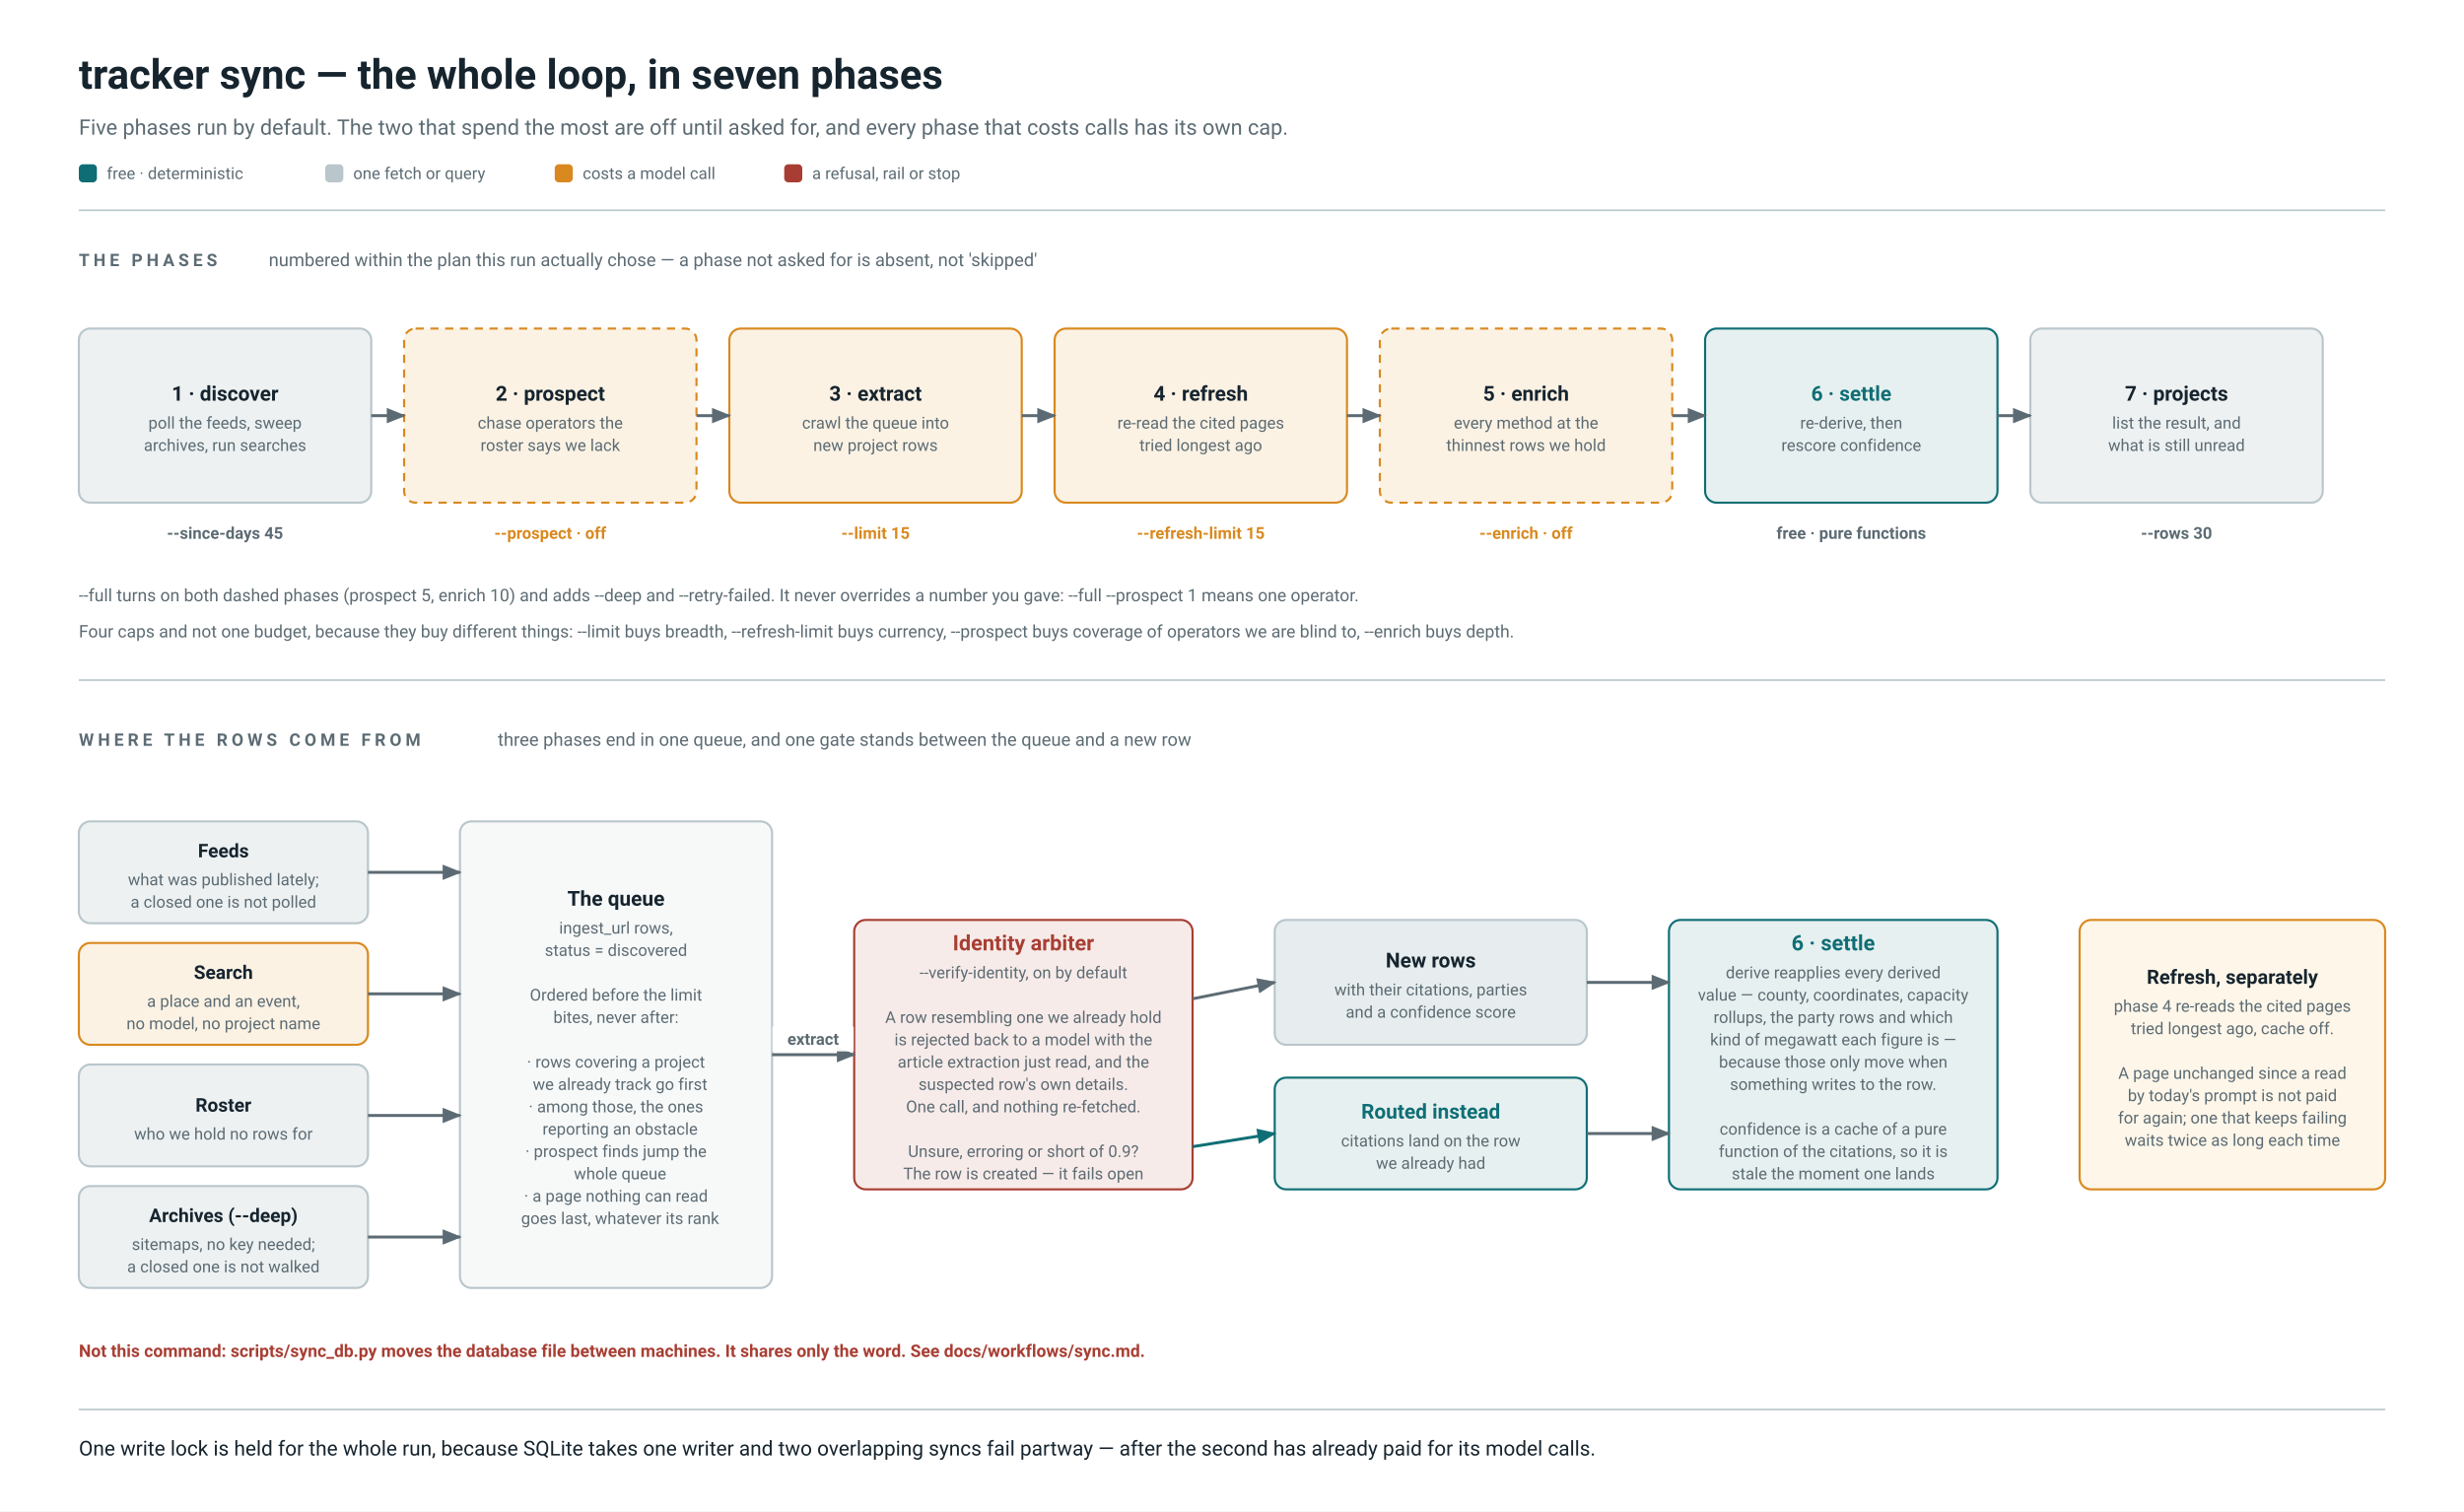
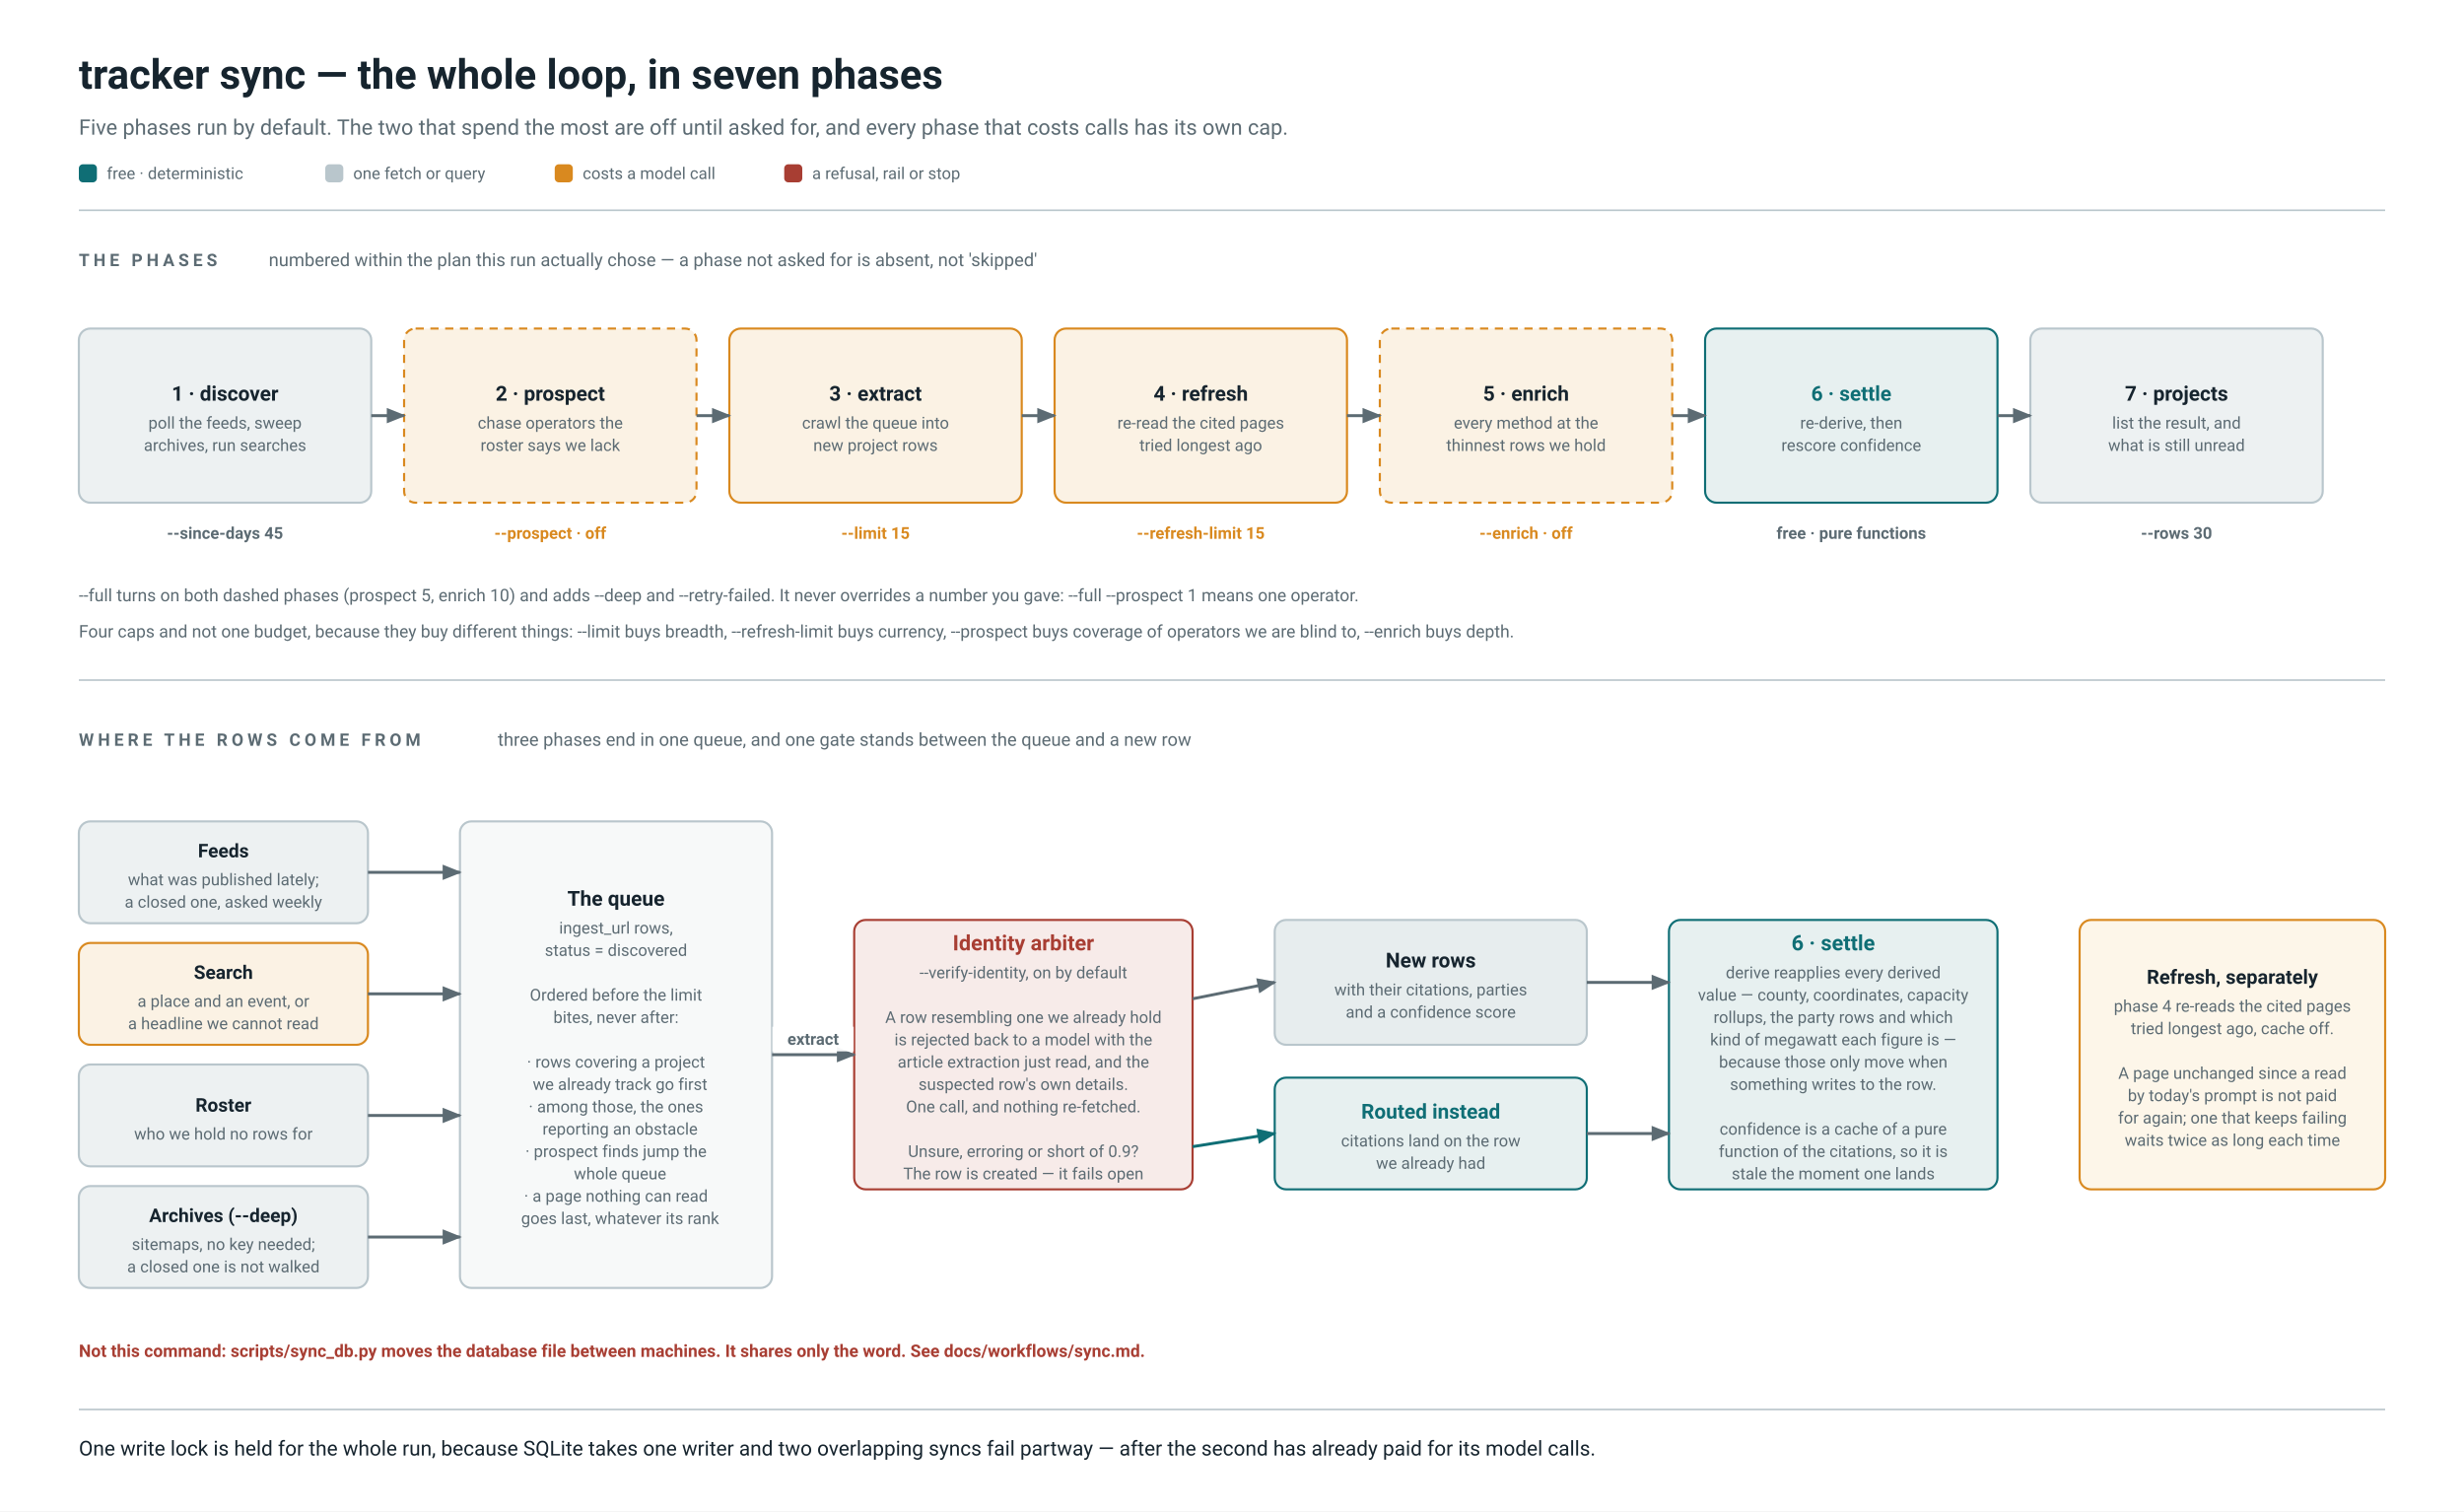
<svg xmlns="http://www.w3.org/2000/svg" width="1500" height="920" viewBox="0 0 1500 920" font-family="system-ui,-apple-system,'Segoe UI',Roboto,'Helvetica Neue','DejaVu Sans',Arial,sans-serif">
  <defs>
    <marker id="a0F6E75" viewBox="0 0 10 10" refX="9" refY="5" markerWidth="6.5" markerHeight="6.5" orient="auto-start-reverse">
      <path d="M 0 1 L 10 5 L 0 9 z" fill="#0F6E75" />
    </marker>
    <marker id="a5C6B73" viewBox="0 0 10 10" refX="9" refY="5" markerWidth="6.5" markerHeight="6.5" orient="auto-start-reverse">
      <path d="M 0 1 L 10 5 L 0 9 z" fill="#5C6B73" />
    </marker>
  </defs>
  <rect width="1500" height="920" fill="#FFFFFF" />
  <g font-family="system-ui,-apple-system,'Segoe UI',Roboto,'Helvetica Neue','DejaVu Sans',Arial,sans-serif" xml:space="preserve">
    <text x="48.0" y="54.0" font-size="25" fill="#16242E" text-anchor="start" font-weight="700">tracker sync — the whole loop, in seven phases</text>
    <text x="48.0" y="82.0" font-size="13" fill="#5C6B73" text-anchor="start">Five phases run by default. The two that spend the most are off until asked for, and every phase that costs calls has its own cap.</text>
    <rect x="48.0" y="100.0" width="11" height="11" rx="2.5" fill="#0F6E75" />
    <text x="65.0" y="109.0" font-size="10" fill="#5C6B73" text-anchor="start">free · deterministic</text>
    <rect x="198.0" y="100.0" width="11" height="11" rx="2.5" fill="#B9C6CC" />
    <text x="215.0" y="109.0" font-size="10" fill="#5C6B73" text-anchor="start">one fetch or query</text>
    <rect x="337.7" y="100.0" width="11" height="11" rx="2.5" fill="#D9891F" />
    <text x="354.7" y="109.0" font-size="10" fill="#5C6B73" text-anchor="start">costs a model call</text>
    <rect x="477.4" y="100.0" width="11" height="11" rx="2.5" fill="#A83E33" />
    <text x="494.4" y="109.0" font-size="10" fill="#5C6B73" text-anchor="start">a refusal, rail or stop</text>
    <line x1="48" y1="128" x2="1452" y2="128" stroke="#B9C6CC" stroke-width="1" />
    <text x="48.0" y="162.0" font-size="10.5" fill="#5C6B73" text-anchor="start" font-weight="700" letter-spacing="2.4">THE PHASES</text>
    <text x="163.6" y="162.0" font-size="11" fill="#5C6B73" text-anchor="start">numbered within the plan this run actually chose — a phase not asked for is absent, not 'skipped'</text>
    <rect x="48.0" y="200.0" width="178.0" height="106.0" rx="7" fill="#EDF1F2" stroke="#B9C6CC" stroke-width="1.3" />
    <text x="137.0" y="243.9" font-size="12.5" fill="#16242E" text-anchor="middle" font-weight="700">1 · discover</text>
    <text x="137.0" y="260.9" font-size="10" fill="#5C6B73" text-anchor="middle">poll the feeds, sweep</text>
    <text x="137.0" y="274.5" font-size="10" fill="#5C6B73" text-anchor="middle">archives, run searches</text>
    <text x="137.0" y="328.0" font-size="10" fill="#5C6B73" text-anchor="middle" font-weight="700">--since-days 45</text>
    <rect x="246.0" y="200.0" width="178.0" height="106.0" rx="7" fill="#FBF2E4" stroke="#D9891F" stroke-width="1.3" stroke-dasharray="5 4" />
    <text x="335.0" y="243.9" font-size="12.5" fill="#16242E" text-anchor="middle" font-weight="700">2 · prospect</text>
    <text x="335.0" y="260.9" font-size="10" fill="#5C6B73" text-anchor="middle">chase operators the</text>
    <text x="335.0" y="274.5" font-size="10" fill="#5C6B73" text-anchor="middle">roster says we lack</text>
    <text x="335.0" y="328.0" font-size="10" fill="#D9891F" text-anchor="middle" font-weight="700">--prospect · off</text>
    <rect x="444.0" y="200.0" width="178.0" height="106.0" rx="7" fill="#FBF2E4" stroke="#D9891F" stroke-width="1.3" />
    <text x="533.0" y="243.9" font-size="12.5" fill="#16242E" text-anchor="middle" font-weight="700">3 · extract</text>
    <text x="533.0" y="260.9" font-size="10" fill="#5C6B73" text-anchor="middle">crawl the queue into</text>
    <text x="533.0" y="274.5" font-size="10" fill="#5C6B73" text-anchor="middle">new project rows</text>
    <text x="533.0" y="328.0" font-size="10" fill="#D9891F" text-anchor="middle" font-weight="700">--limit 15</text>
    <rect x="642.0" y="200.0" width="178.0" height="106.0" rx="7" fill="#FBF2E4" stroke="#D9891F" stroke-width="1.3" />
    <text x="731.0" y="243.9" font-size="12.5" fill="#16242E" text-anchor="middle" font-weight="700">4 · refresh</text>
    <text x="731.0" y="260.9" font-size="10" fill="#5C6B73" text-anchor="middle">re-read the cited pages</text>
    <text x="731.0" y="274.5" font-size="10" fill="#5C6B73" text-anchor="middle">tried longest ago</text>
    <text x="731.0" y="328.0" font-size="10" fill="#D9891F" text-anchor="middle" font-weight="700">--refresh-limit 15</text>
    <rect x="840.0" y="200.0" width="178.0" height="106.0" rx="7" fill="#FBF2E4" stroke="#D9891F" stroke-width="1.3" stroke-dasharray="5 4" />
    <text x="929.0" y="243.9" font-size="12.5" fill="#16242E" text-anchor="middle" font-weight="700">5 · enrich</text>
    <text x="929.0" y="260.9" font-size="10" fill="#5C6B73" text-anchor="middle">every method at the</text>
    <text x="929.0" y="274.5" font-size="10" fill="#5C6B73" text-anchor="middle">thinnest rows we hold</text>
    <text x="929.0" y="328.0" font-size="10" fill="#D9891F" text-anchor="middle" font-weight="700">--enrich · off</text>
    <rect x="1038.0" y="200.0" width="178.0" height="106.0" rx="7" fill="#E7F0F0" stroke="#0F6E75" stroke-width="1.3" />
    <text x="1127.0" y="243.9" font-size="12.5" fill="#0F6E75" text-anchor="middle" font-weight="700">6 · settle</text>
    <text x="1127.0" y="260.9" font-size="10" fill="#5C6B73" text-anchor="middle">re-derive, then</text>
    <text x="1127.0" y="274.5" font-size="10" fill="#5C6B73" text-anchor="middle">rescore confidence</text>
    <text x="1127.0" y="328.0" font-size="10" fill="#5C6B73" text-anchor="middle" font-weight="700">free · pure functions</text>
    <rect x="1236.0" y="200.0" width="178.0" height="106.0" rx="7" fill="#EDF1F2" stroke="#B9C6CC" stroke-width="1.3" />
    <text x="1325.0" y="243.9" font-size="12.5" fill="#16242E" text-anchor="middle" font-weight="700">7 · projects</text>
    <text x="1325.0" y="260.9" font-size="10" fill="#5C6B73" text-anchor="middle">list the result, and</text>
    <text x="1325.0" y="274.5" font-size="10" fill="#5C6B73" text-anchor="middle">what is still unread</text>
    <text x="1325.0" y="328.0" font-size="10" fill="#5C6B73" text-anchor="middle" font-weight="700">--rows 30</text>
    <polyline points="226.0,253.0 246.0,253.0" fill="none" stroke="#5C6B73" stroke-width="1.8" stroke-linejoin="round" marker-end="url(#a5C6B73)" />
    <polyline points="424.0,253.0 444.0,253.0" fill="none" stroke="#5C6B73" stroke-width="1.8" stroke-linejoin="round" marker-end="url(#a5C6B73)" />
    <polyline points="622.0,253.0 642.0,253.0" fill="none" stroke="#5C6B73" stroke-width="1.8" stroke-linejoin="round" marker-end="url(#a5C6B73)" />
    <polyline points="820.0,253.0 840.0,253.0" fill="none" stroke="#5C6B73" stroke-width="1.8" stroke-linejoin="round" marker-end="url(#a5C6B73)" />
    <polyline points="1018.0,253.0 1038.0,253.0" fill="none" stroke="#5C6B73" stroke-width="1.8" stroke-linejoin="round" marker-end="url(#a5C6B73)" />
    <polyline points="1216.0,253.0 1236.0,253.0" fill="none" stroke="#5C6B73" stroke-width="1.8" stroke-linejoin="round" marker-end="url(#a5C6B73)" />
    <text x="48.0" y="366.0" font-size="10.5" fill="#5C6B73" text-anchor="start">--full turns on both dashed phases (prospect 5, enrich 10) and adds --deep and --retry-failed. It never overrides a number you gave: --full --prospect 1 means one operator.</text>
    <text x="48.0" y="388.0" font-size="10.5" fill="#5C6B73" text-anchor="start">Four caps and not one budget, because they buy different things: --limit buys breadth, --refresh-limit buys currency, --prospect buys coverage of operators we are blind to, --enrich buys depth.</text>
    <line x1="48" y1="414" x2="1452" y2="414" stroke="#B9C6CC" stroke-width="1" />
    <text x="48.0" y="454.0" font-size="10.5" fill="#5C6B73" text-anchor="start" font-weight="700" letter-spacing="2.4">WHERE THE ROWS COME FROM</text>
    <text x="303.0" y="454.0" font-size="11" fill="#5C6B73" text-anchor="start">three phases end in one queue, and one gate stands between the queue and a new row</text>
    <rect x="48.0" y="500.0" width="176.0" height="62.0" rx="7" fill="#EDF1F2" stroke="#B9C6CC" stroke-width="1.3" />
    <text x="136.0" y="521.9" font-size="11.5" fill="#16242E" text-anchor="middle" font-weight="700">Feeds</text>
    <text x="136.0" y="538.9" font-size="10" fill="#5C6B73" text-anchor="middle">what was published lately;</text>
-     <text x="136.0" y="552.5" font-size="10" fill="#5C6B73" text-anchor="middle">a closed one is not polled</text>
+     <text x="136.0" y="552.5" font-size="10" fill="#5C6B73" text-anchor="middle">a closed one, asked weekly</text>
    <rect x="48.0" y="574.0" width="176.0" height="62.0" rx="7" fill="#FBF2E4" stroke="#D9891F" stroke-width="1.3" />
    <text x="136.0" y="595.9" font-size="11.5" fill="#16242E" text-anchor="middle" font-weight="700">Search</text>
-     <text x="136.0" y="612.9" font-size="10" fill="#5C6B73" text-anchor="middle">a place and an event,</text>
-     <text x="136.0" y="626.5" font-size="10" fill="#5C6B73" text-anchor="middle">no model, no project name</text>
+     <text x="136.0" y="612.9" font-size="10" fill="#5C6B73" text-anchor="middle">a place and an event, or</text>
+     <text x="136.0" y="626.5" font-size="10" fill="#5C6B73" text-anchor="middle">a headline we cannot read</text>
    <rect x="48.0" y="648.0" width="176.0" height="62.0" rx="7" fill="#EDF1F2" stroke="#B9C6CC" stroke-width="1.3" />
    <text x="136.0" y="676.7" font-size="11.5" fill="#16242E" text-anchor="middle" font-weight="700">Roster</text>
    <text x="136.0" y="693.7" font-size="10" fill="#5C6B73" text-anchor="middle">who we hold no rows for</text>
    <rect x="48.0" y="722.0" width="176.0" height="62.0" rx="7" fill="#EDF1F2" stroke="#B9C6CC" stroke-width="1.3" />
    <text x="136.0" y="743.9" font-size="11.5" fill="#16242E" text-anchor="middle" font-weight="700">Archives (--deep)</text>
    <text x="136.0" y="760.9" font-size="10" fill="#5C6B73" text-anchor="middle">sitemaps, no key needed;</text>
    <text x="136.0" y="774.5" font-size="10" fill="#5C6B73" text-anchor="middle">a closed one is not walked</text>
    <rect x="280.0" y="500.0" width="190.0" height="284.0" rx="7" fill="#F7F9F9" stroke="#B9C6CC" stroke-width="1.3" />
    <text x="375.0" y="551.3" font-size="12.5" fill="#16242E" text-anchor="middle" font-weight="700">The queue</text>
    <text x="375.0" y="568.3" font-size="10" fill="#5C6B73" text-anchor="middle">ingest_url rows,</text>
    <text x="375.0" y="581.9" font-size="10" fill="#5C6B73" text-anchor="middle">status = discovered</text>
    <text x="375.0" y="595.5" font-size="10" fill="#5C6B73" text-anchor="middle" />
    <text x="375.0" y="609.1" font-size="10" fill="#5C6B73" text-anchor="middle">Ordered before the limit</text>
    <text x="375.0" y="622.7" font-size="10" fill="#5C6B73" text-anchor="middle">bites, never after:</text>
    <text x="375.0" y="636.3" font-size="10" fill="#5C6B73" text-anchor="middle" />
    <text x="375.0" y="649.9" font-size="10" fill="#5C6B73" text-anchor="middle">· rows covering a project</text>
    <text x="375.0" y="663.5" font-size="10" fill="#5C6B73" text-anchor="middle">  we already track go first</text>
    <text x="375.0" y="677.1" font-size="10" fill="#5C6B73" text-anchor="middle">· among those, the ones</text>
    <text x="375.0" y="690.7" font-size="10" fill="#5C6B73" text-anchor="middle">  reporting an obstacle</text>
    <text x="375.0" y="704.3" font-size="10" fill="#5C6B73" text-anchor="middle">· prospect finds jump the</text>
    <text x="375.0" y="717.9" font-size="10" fill="#5C6B73" text-anchor="middle">  whole queue</text>
    <text x="375.0" y="731.5" font-size="10" fill="#5C6B73" text-anchor="middle">· a page nothing can read</text>
    <text x="375.0" y="745.1" font-size="10" fill="#5C6B73" text-anchor="middle">  goes last, whatever its rank</text>
    <polyline points="224.0,531.0 280.0,531.0" fill="none" stroke="#5C6B73" stroke-width="1.8" stroke-linejoin="round" marker-end="url(#a5C6B73)" />
    <polyline points="224.0,605.0 280.0,605.0" fill="none" stroke="#5C6B73" stroke-width="1.8" stroke-linejoin="round" marker-end="url(#a5C6B73)" />
    <polyline points="224.0,679.0 280.0,679.0" fill="none" stroke="#5C6B73" stroke-width="1.8" stroke-linejoin="round" marker-end="url(#a5C6B73)" />
    <polyline points="224.0,753.0 280.0,753.0" fill="none" stroke="#5C6B73" stroke-width="1.8" stroke-linejoin="round" marker-end="url(#a5C6B73)" />
    <rect x="520.0" y="560.0" width="206.0" height="164.0" rx="7" fill="#F7EBE9" stroke="#A83E33" stroke-width="1.3" />
    <text x="623.0" y="578.5" font-size="13" fill="#A83E33" text-anchor="middle" font-weight="700">Identity arbiter</text>
    <text x="623.0" y="595.5" font-size="10" fill="#5C6B73" text-anchor="middle">--verify-identity, on by default</text>
    <text x="623.0" y="609.1" font-size="10" fill="#5C6B73" text-anchor="middle" />
    <text x="623.0" y="622.7" font-size="10" fill="#5C6B73" text-anchor="middle">A row resembling one we already hold</text>
    <text x="623.0" y="636.3" font-size="10" fill="#5C6B73" text-anchor="middle">is rejected back to a model with the</text>
    <text x="623.0" y="649.9" font-size="10" fill="#5C6B73" text-anchor="middle">article extraction just read, and the</text>
    <text x="623.0" y="663.5" font-size="10" fill="#5C6B73" text-anchor="middle">suspected row's own details.</text>
    <text x="623.0" y="677.1" font-size="10" fill="#5C6B73" text-anchor="middle">One call, and nothing re-fetched.</text>
    <text x="623.0" y="690.7" font-size="10" fill="#5C6B73" text-anchor="middle" />
    <text x="623.0" y="704.3" font-size="10" fill="#5C6B73" text-anchor="middle">Unsure, erroring or short of 0.9?</text>
    <text x="623.0" y="717.9" font-size="10" fill="#5C6B73" text-anchor="middle">The row is created — it fails open</text>
    <polyline points="470.0,642.0 520.0,642.0" fill="none" stroke="#5C6B73" stroke-width="1.8" stroke-linejoin="round" marker-end="url(#a5C6B73)" />
    <rect x="470.2" y="625.0" width="49.5" height="15" fill="#FFFFFF" opacity="0.94" />
    <text x="495.0" y="636.0" font-size="10" fill="#5C6B73" text-anchor="middle" font-weight="700">extract</text>
    <rect x="776.0" y="560.0" width="190.0" height="76.0" rx="7" fill="#E7EDEE" stroke="#B9C6CC" stroke-width="1.3" />
    <text x="871.0" y="588.9" font-size="12.5" fill="#16242E" text-anchor="middle" font-weight="700">New rows</text>
    <text x="871.0" y="605.9" font-size="10" fill="#5C6B73" text-anchor="middle">with their citations, parties</text>
    <text x="871.0" y="619.5" font-size="10" fill="#5C6B73" text-anchor="middle">and a confidence score</text>
    <rect x="776.0" y="656.0" width="190.0" height="68.0" rx="7" fill="#E7F0F0" stroke="#0F6E75" stroke-width="1.3" />
    <text x="871.0" y="680.9" font-size="12.5" fill="#0F6E75" text-anchor="middle" font-weight="700">Routed instead</text>
    <text x="871.0" y="697.9" font-size="10" fill="#5C6B73" text-anchor="middle">citations land on the row</text>
    <text x="871.0" y="711.5" font-size="10" fill="#5C6B73" text-anchor="middle">we already had</text>
    <polyline points="726.0,608.0 776.0,598.0" fill="none" stroke="#5C6B73" stroke-width="1.8" stroke-linejoin="round" marker-end="url(#a5C6B73)" />
    <polyline points="726.0,698.0 776.0,690.0" fill="none" stroke="#0F6E75" stroke-width="1.8" stroke-linejoin="round" marker-end="url(#a0F6E75)" />
    <rect x="1016.0" y="560.0" width="200.0" height="164.0" rx="7" fill="#E7F0F0" stroke="#0F6E75" stroke-width="1.3" />
    <text x="1116.0" y="578.5" font-size="13" fill="#0F6E75" text-anchor="middle" font-weight="700">6 · settle</text>
    <text x="1116.0" y="595.5" font-size="10" fill="#5C6B73" text-anchor="middle">derive reapplies every derived</text>
    <text x="1116.0" y="609.1" font-size="10" fill="#5C6B73" text-anchor="middle">value — county, coordinates, capacity</text>
    <text x="1116.0" y="622.7" font-size="10" fill="#5C6B73" text-anchor="middle">rollups, the party rows and which</text>
    <text x="1116.0" y="636.3" font-size="10" fill="#5C6B73" text-anchor="middle">kind of megawatt each figure is —</text>
    <text x="1116.0" y="649.9" font-size="10" fill="#5C6B73" text-anchor="middle">because those only move when</text>
    <text x="1116.0" y="663.5" font-size="10" fill="#5C6B73" text-anchor="middle">something writes to the row.</text>
    <text x="1116.0" y="677.1" font-size="10" fill="#5C6B73" text-anchor="middle" />
    <text x="1116.0" y="690.7" font-size="10" fill="#5C6B73" text-anchor="middle">confidence is a cache of a pure</text>
    <text x="1116.0" y="704.3" font-size="10" fill="#5C6B73" text-anchor="middle">function of the citations, so it is</text>
    <text x="1116.0" y="717.9" font-size="10" fill="#5C6B73" text-anchor="middle">stale the moment one lands</text>
    <polyline points="966.0,598.0 1016.0,598.0" fill="none" stroke="#5C6B73" stroke-width="1.8" stroke-linejoin="round" marker-end="url(#a5C6B73)" />
    <polyline points="966.0,690.0 1016.0,690.0" fill="none" stroke="#5C6B73" stroke-width="1.8" stroke-linejoin="round" marker-end="url(#a5C6B73)" />
    <rect x="1266.0" y="560.0" width="186.0" height="164.0" rx="7" fill="#FDF6E9" stroke="#D9891F" stroke-width="1.3" />
    <text x="1359.0" y="598.9" font-size="12" fill="#16242E" text-anchor="middle" font-weight="700">Refresh, separately</text>
    <text x="1359.0" y="615.9" font-size="10" fill="#5C6B73" text-anchor="middle">phase 4 re-reads the cited pages</text>
    <text x="1359.0" y="629.5" font-size="10" fill="#5C6B73" text-anchor="middle">tried longest ago, cache off.</text>
    <text x="1359.0" y="643.1" font-size="10" fill="#5C6B73" text-anchor="middle" />
    <text x="1359.0" y="656.7" font-size="10" fill="#5C6B73" text-anchor="middle">A page unchanged since a read</text>
    <text x="1359.0" y="670.3" font-size="10" fill="#5C6B73" text-anchor="middle">by today's prompt is not paid</text>
    <text x="1359.0" y="683.9" font-size="10" fill="#5C6B73" text-anchor="middle">for again; one that keeps failing</text>
    <text x="1359.0" y="697.5" font-size="10" fill="#5C6B73" text-anchor="middle">waits twice as long each time</text>
    <text x="48.0" y="826.0" font-size="10.5" fill="#A83E33" text-anchor="start" font-weight="700">Not this command: scripts/sync_db.py moves the database file between machines. It shares only the word. See docs/workflows/sync.md.</text>
    <line x1="48" y1="858" x2="1452" y2="858" stroke="#B9C6CC" stroke-width="1" />
    <text x="48.0" y="886.0" font-size="12.5" fill="#16242E" text-anchor="start">One write lock is held for the whole run, because SQLite takes one writer and two overlapping syncs fail partway — after the second has already paid for its model calls.</text>
  </g>
</svg>
